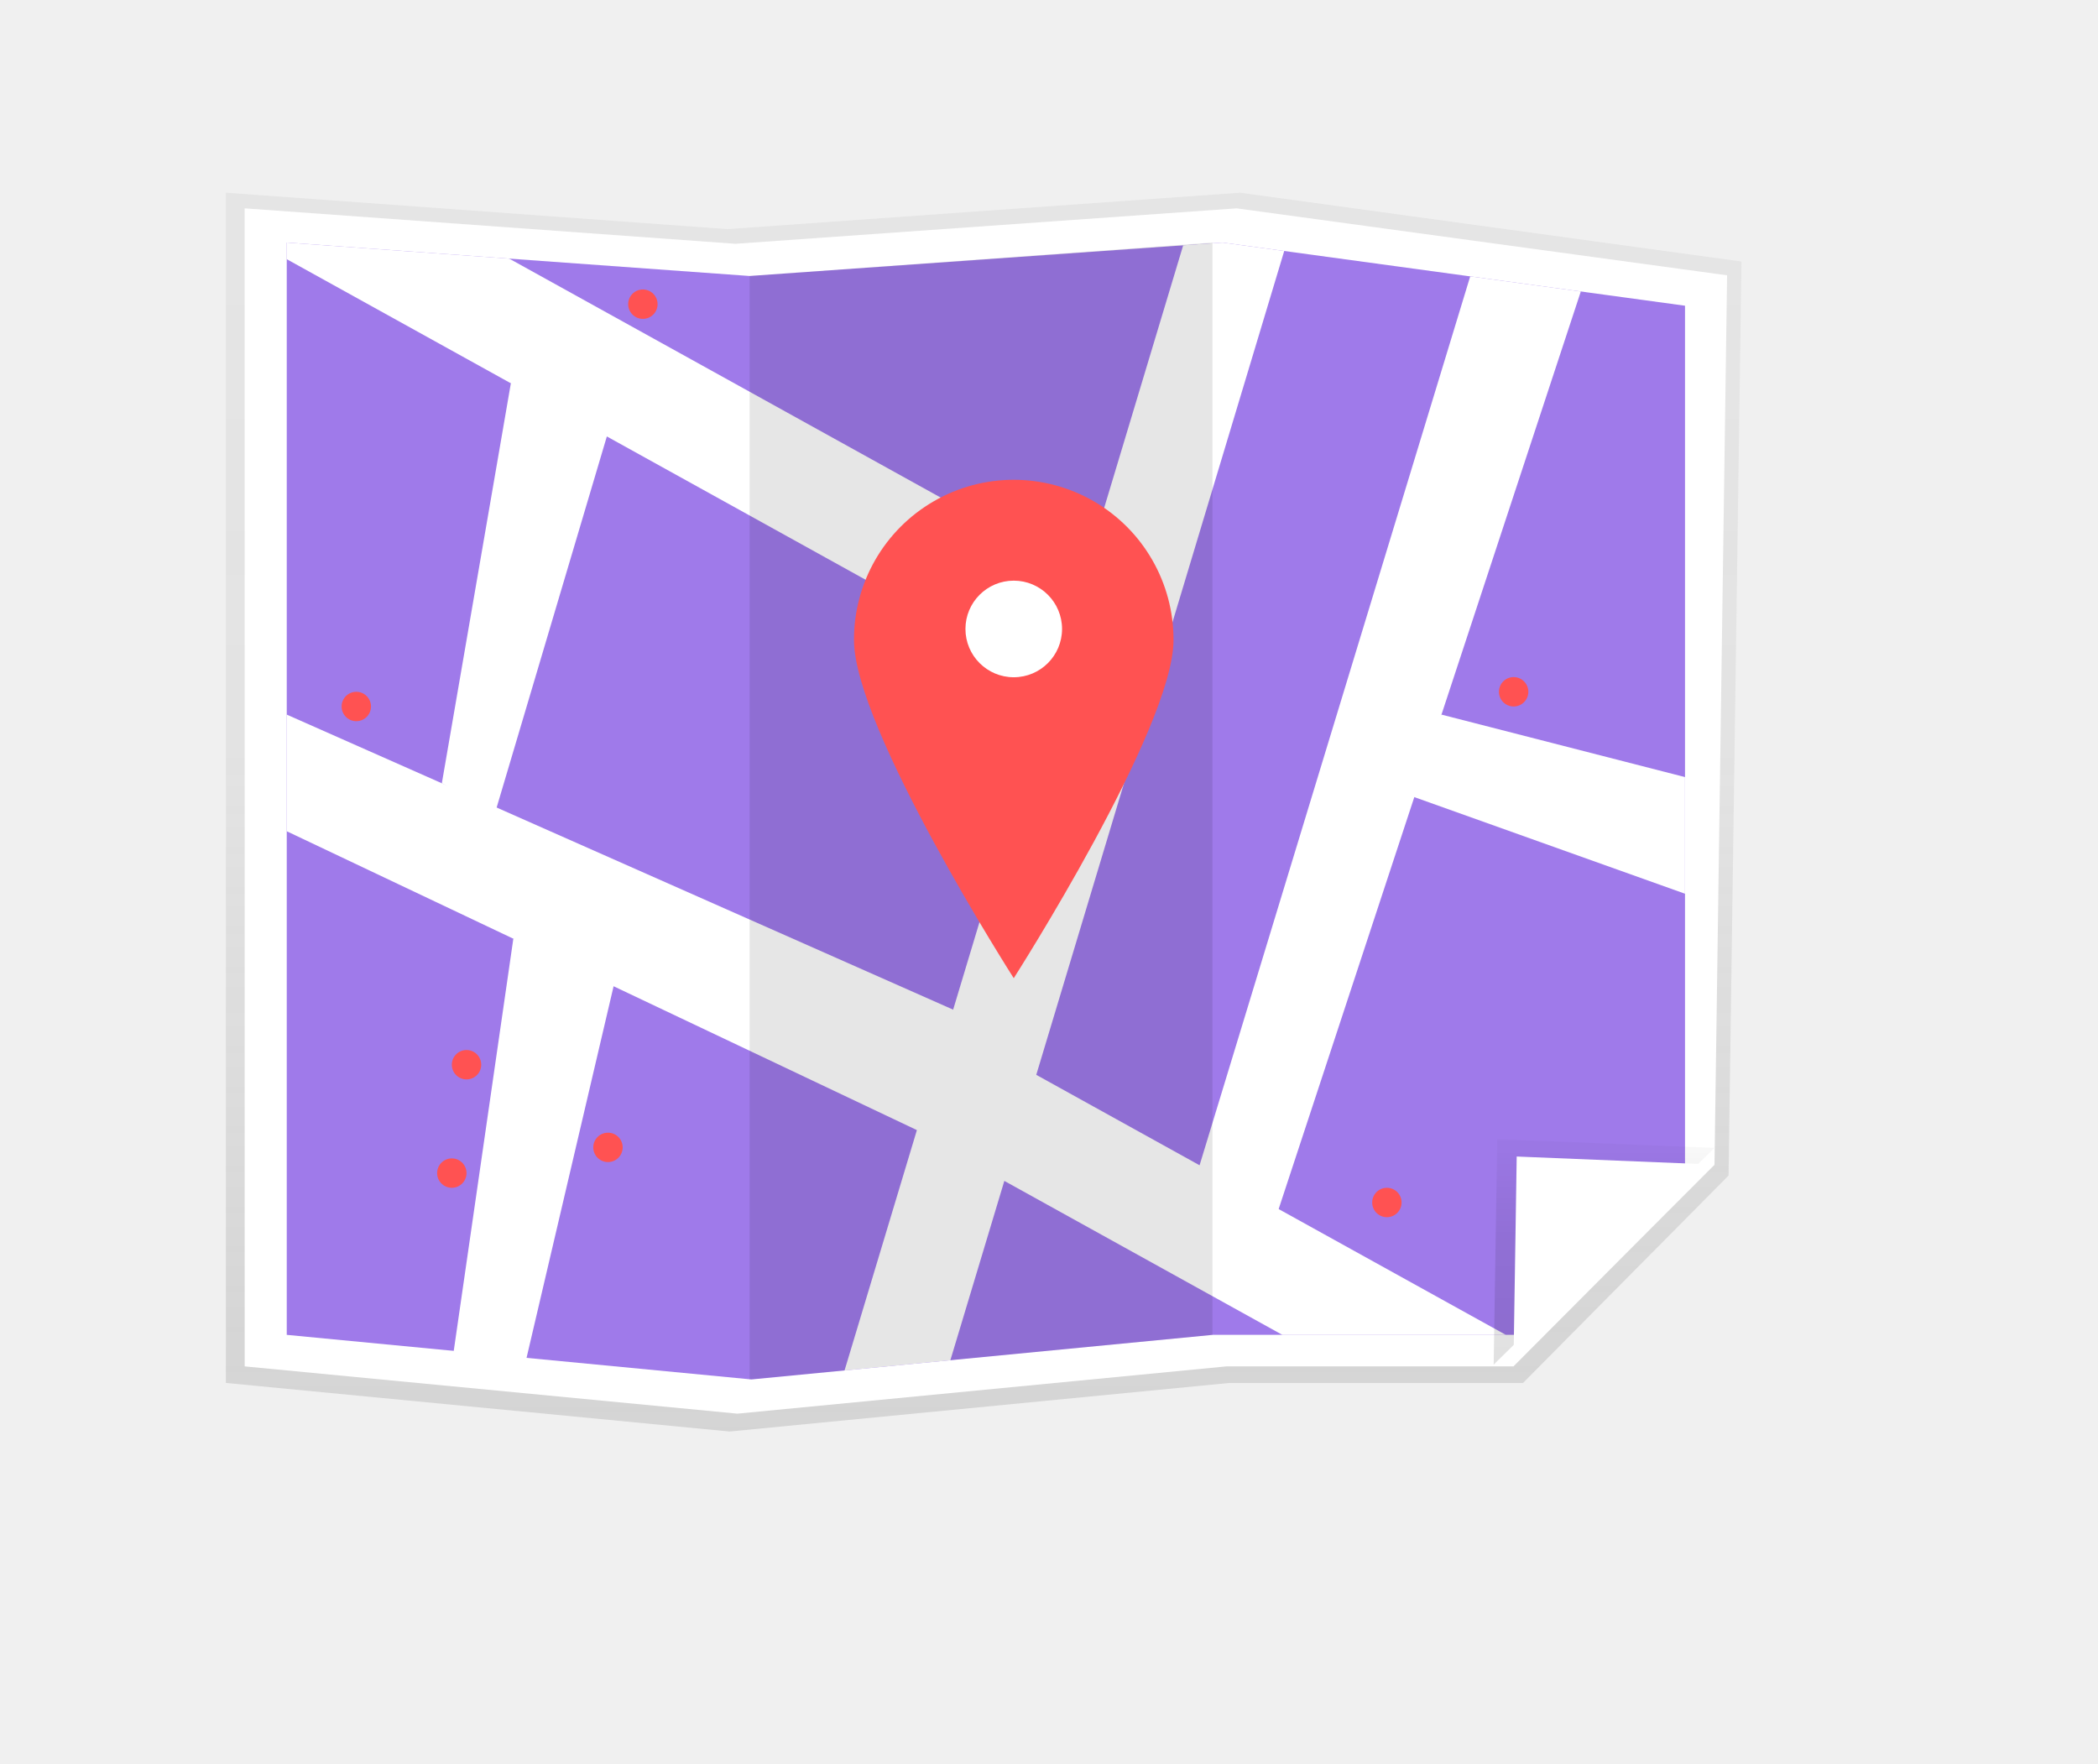
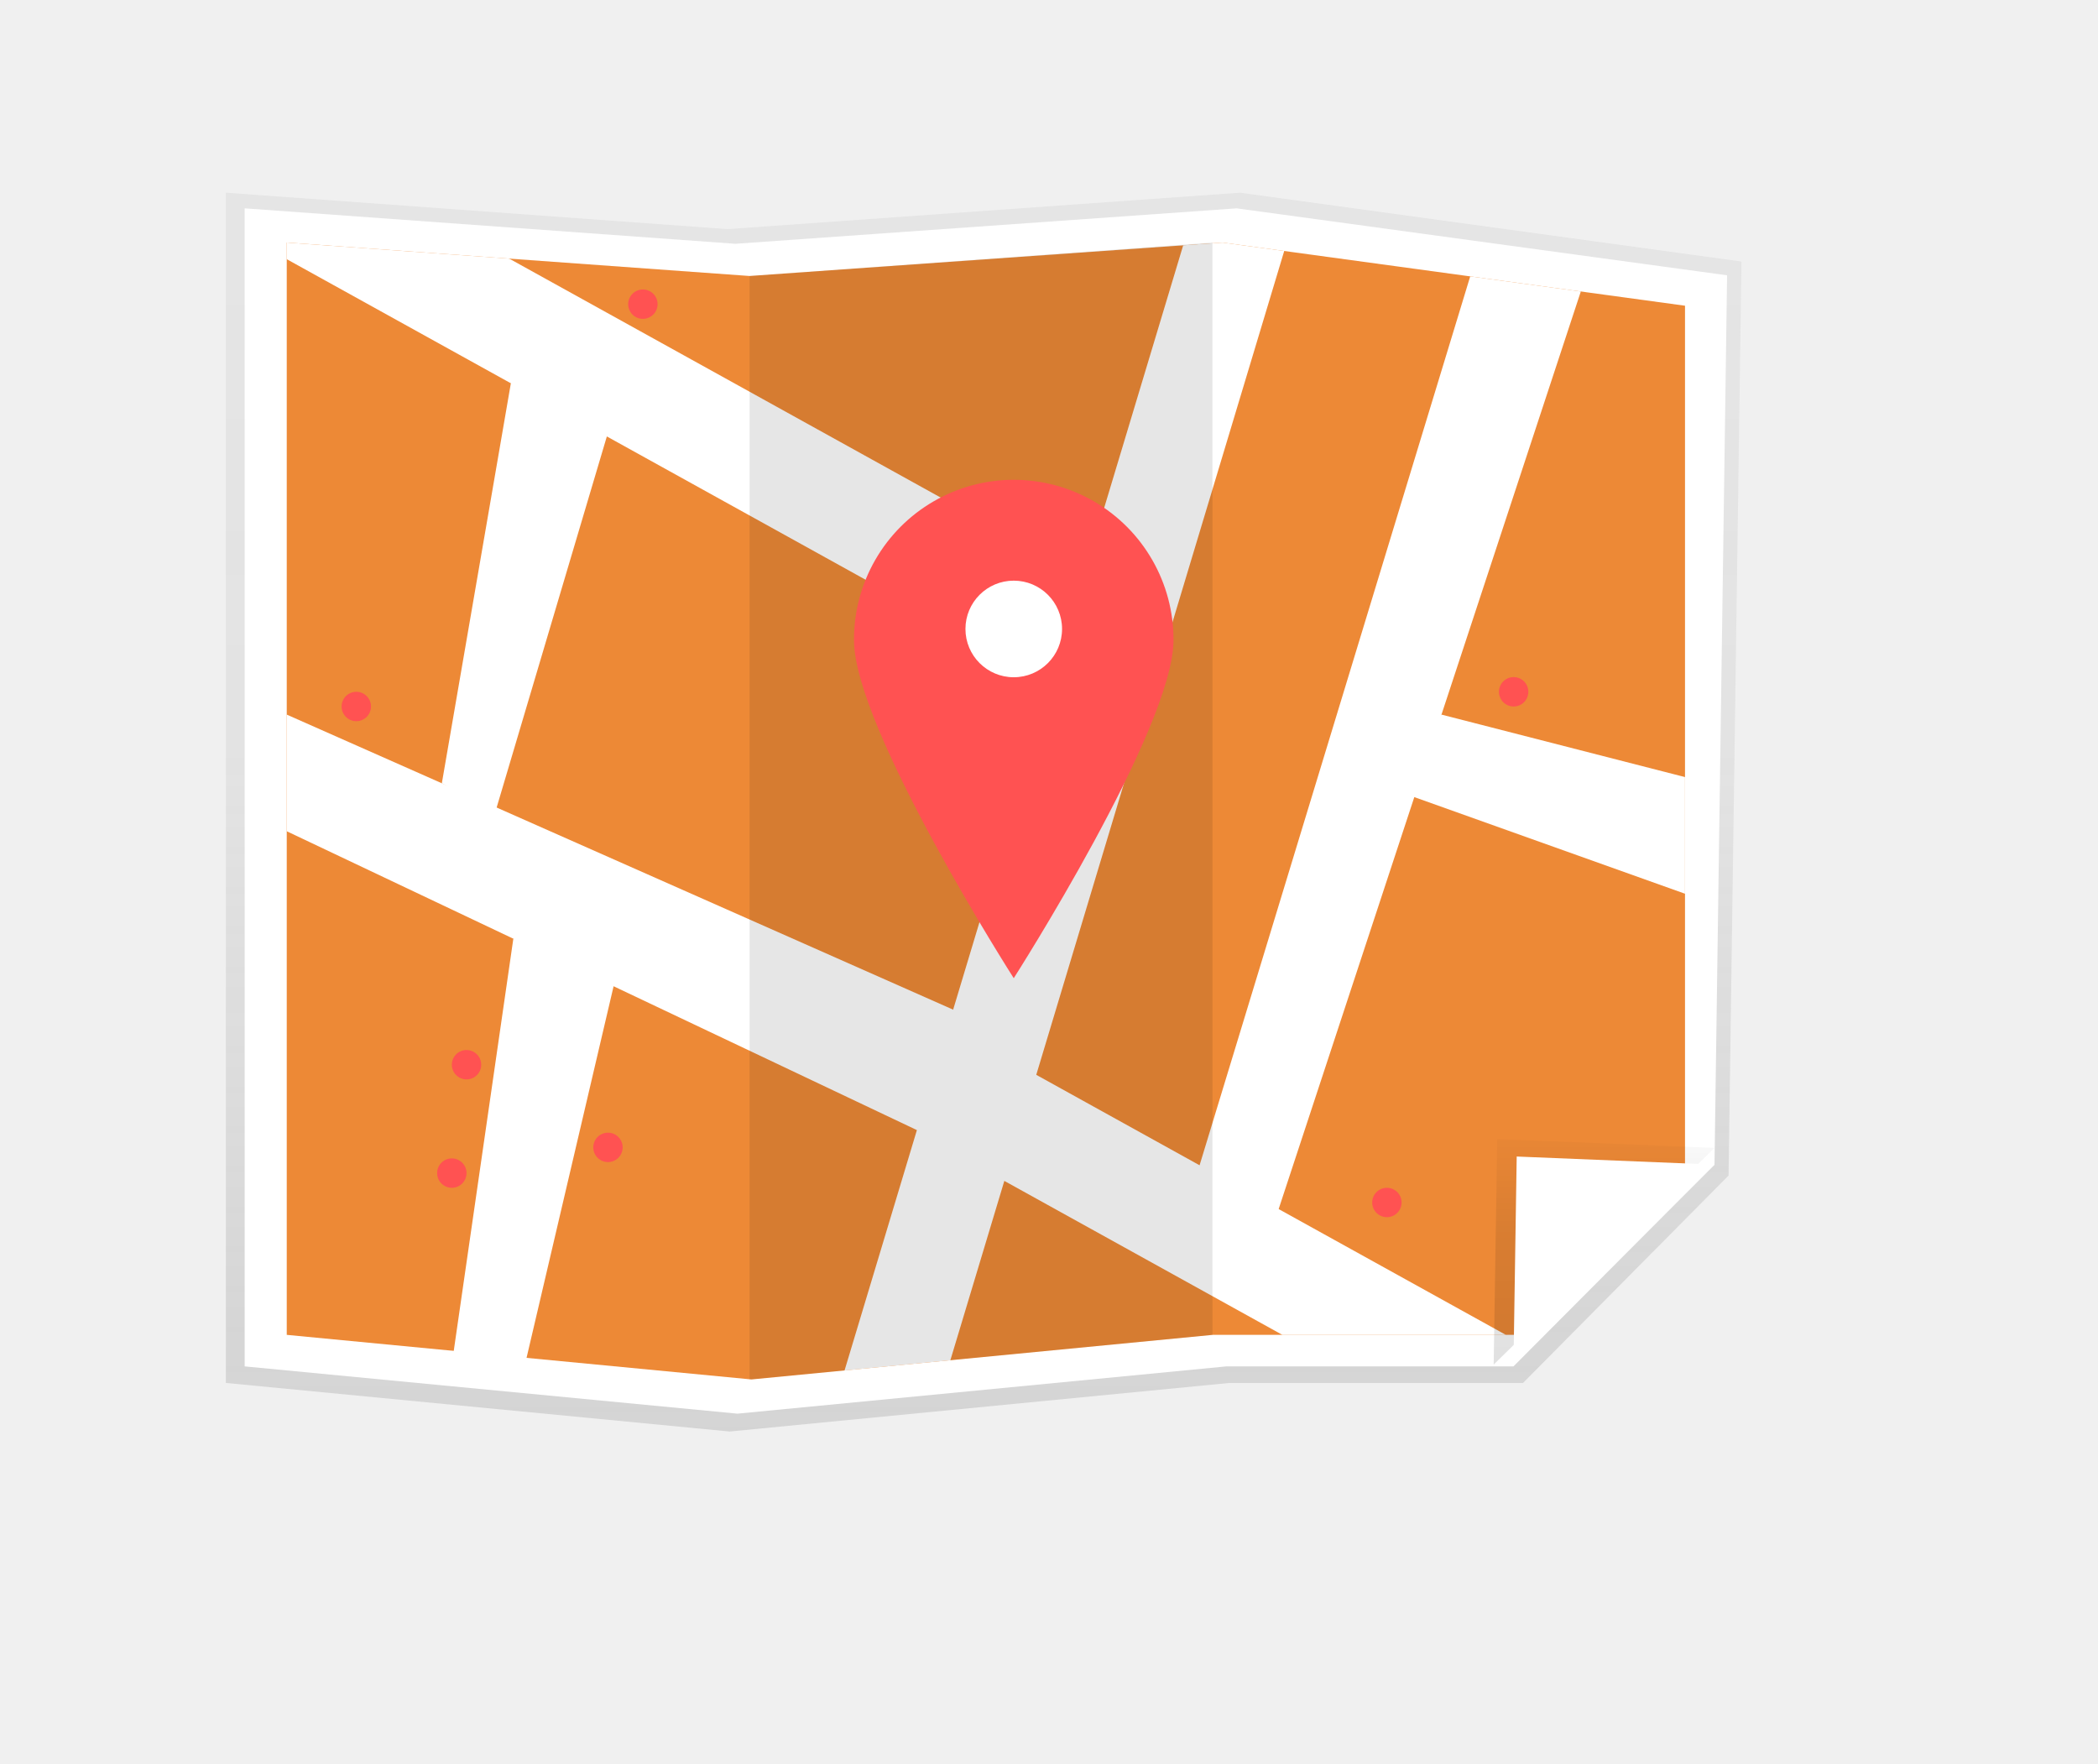
<svg xmlns="http://www.w3.org/2000/svg" id="efaf6d37-ad8b-408b-a167-fb47e2b6544c" data-name="Layer 1" width="1142.046" height="959.789" viewBox="0 0 1142.046 959.789">
  <defs>
    <linearGradient id="eaeac4a1-6091-43b3-af38-ae8114f9a62f" x1="535.451" y1="779.244" x2="535.451" y2="104.907" gradientUnits="userSpaceOnUse">
      <stop offset="0" stop-color="gray" stop-opacity="0.25" />
      <stop offset="0.535" stop-color="gray" stop-opacity="0.12" />
      <stop offset="1" stop-color="gray" stop-opacity="0.1" />
    </linearGradient>
    <clipPath id="b609a8ad-8ad7-4296-9cf1-6f9923717ce3" transform="translate(-64.54927 -7.92449)">
-       <polygon points="889.286 734.556 724.703 734.556 473.645 758.825 220.644 734.556 220.644 139.96 472.596 158.162 729.989 139.96 981.786 174.341 981.786 641.525 889.286 734.556" fill="#9f7aea" />
+       <polygon points="889.286 734.556 724.703 734.556 473.645 758.825 220.644 734.556 220.644 139.96 472.596 158.162 729.989 139.96 981.786 174.341 981.786 641.525 889.286 734.556" fill="#ed8936" />
    </clipPath>
    <linearGradient id="eaa4df2b-8460-421b-8c86-0d729e8c7ac3" x1="873.186" y1="742.811" x2="873.186" y2="620.076" gradientUnits="userSpaceOnUse">
      <stop offset="0" stop-opacity="0.12" />
      <stop offset="0.551" stop-opacity="0.09" />
      <stop offset="1" stop-opacity="0.02" />
    </linearGradient>
  </defs>
  <polygon points="829.064 752.8 669.299 752.8 397.178 779.244 122.951 752.8 122.951 104.907 396.041 124.74 675.029 104.907 947.951 142.37 940.945 639.909 829.064 752.8" fill="url(#eaeac4a1-6091-43b3-af38-ae8114f9a62f)" />
  <polygon points="823.856 743.794 667.586 743.794 401.418 769.524 133.19 743.794 133.19 113.412 400.306 132.709 673.19 113.412 940.142 149.863 933.289 633.955 823.856 743.794" fill="#fff" />
-   <polygon points="824.736 726.631 660.154 726.631 409.096 750.901 156.095 726.631 156.095 132.035 408.047 150.237 665.44 132.035 917.237 166.417 917.237 633.6 824.736 726.631" fill="#9f7aea" />
+   <polygon points="824.736 726.631 660.154 726.631 409.096 750.901 156.095 726.631 156.095 132.035 408.047 150.237 665.44 132.035 917.237 166.417 917.237 633.6 824.736 726.631" fill="#ed8936" />
  <g clip-path="url(#b609a8ad-8ad7-4296-9cf1-6f9923717ce3)">
    <polygon points="1142.046 905.143 564.089 585.083 710.891 97.332 660.931 77.52 589.788 313.893 22.967 0 0 54.646 572.409 371.634 441.726 805.828 491.686 825.64 546.71 642.823 1119.079 959.789 1142.046 905.143" fill="#fff" />
  </g>
  <polygon points="813.083 742.811 815.019 620.076 933.289 624.847 813.083 742.811" fill="url(#eaa4df2b-8460-421b-8c86-0d729e8c7ac3)" />
  <polygon points="156.095 388.993 518.844 549.605 542.951 599.576 518.951 624.576 156.095 452.489 156.095 388.993" fill="#fff" />
  <polygon points="823.856 742.811 825.618 629.555 933.289 633.957 823.856 742.811" fill="#fff" />
  <polygon points="648.951 647.576 800.309 150.451 860.519 158.672 690.951 673.576 648.951 647.576" fill="#fff" />
  <polyline points="408.047 750.901 659.999 726.631 659.999 132.035 408.047 150.237" opacity="0.1" />
  <path d="M703.348,356.36c0,48.029-86.965,184.042-86.965,184.042s-86.965-136.012-86.965-184.042a86.965,86.965,0,1,1,173.929,0Z" transform="translate(-64.54927 -7.92449)" fill="#ff5252" />
  <circle cx="551.834" cy="342.369" r="26.292" fill="#fff" />
  <polygon points="784.67 388.993 917.237 423.009 917.237 486.505 754.951 428.576 784.67 388.993" fill="#fff" />
  <polygon points="279.434 510.983 245.951 742.576 283.951 750.576 334.01 536.866 333.951 506.576 279.434 510.983" fill="#fff" />
  <polygon points="278.084 208.643 240.514 426.371 269.604 442.076 338.951 208.576 278.084 208.643" fill="#fff" />
  <circle cx="349.951" cy="165.576" r="8" fill="#ff5252" />
  <circle cx="253.951" cy="579.576" r="8" fill="#ff5252" />
  <circle cx="245.951" cy="638.576" r="8" fill="#ff5252" />
  <circle cx="330.951" cy="624.576" r="8" fill="#ff5252" />
  <circle cx="193.951" cy="384.576" r="8" fill="#ff5252" />
  <circle cx="823.951" cy="376.576" r="8" fill="#ff5252" />
  <circle cx="754.951" cy="654.576" r="8" fill="#ff5252" />
</svg>
